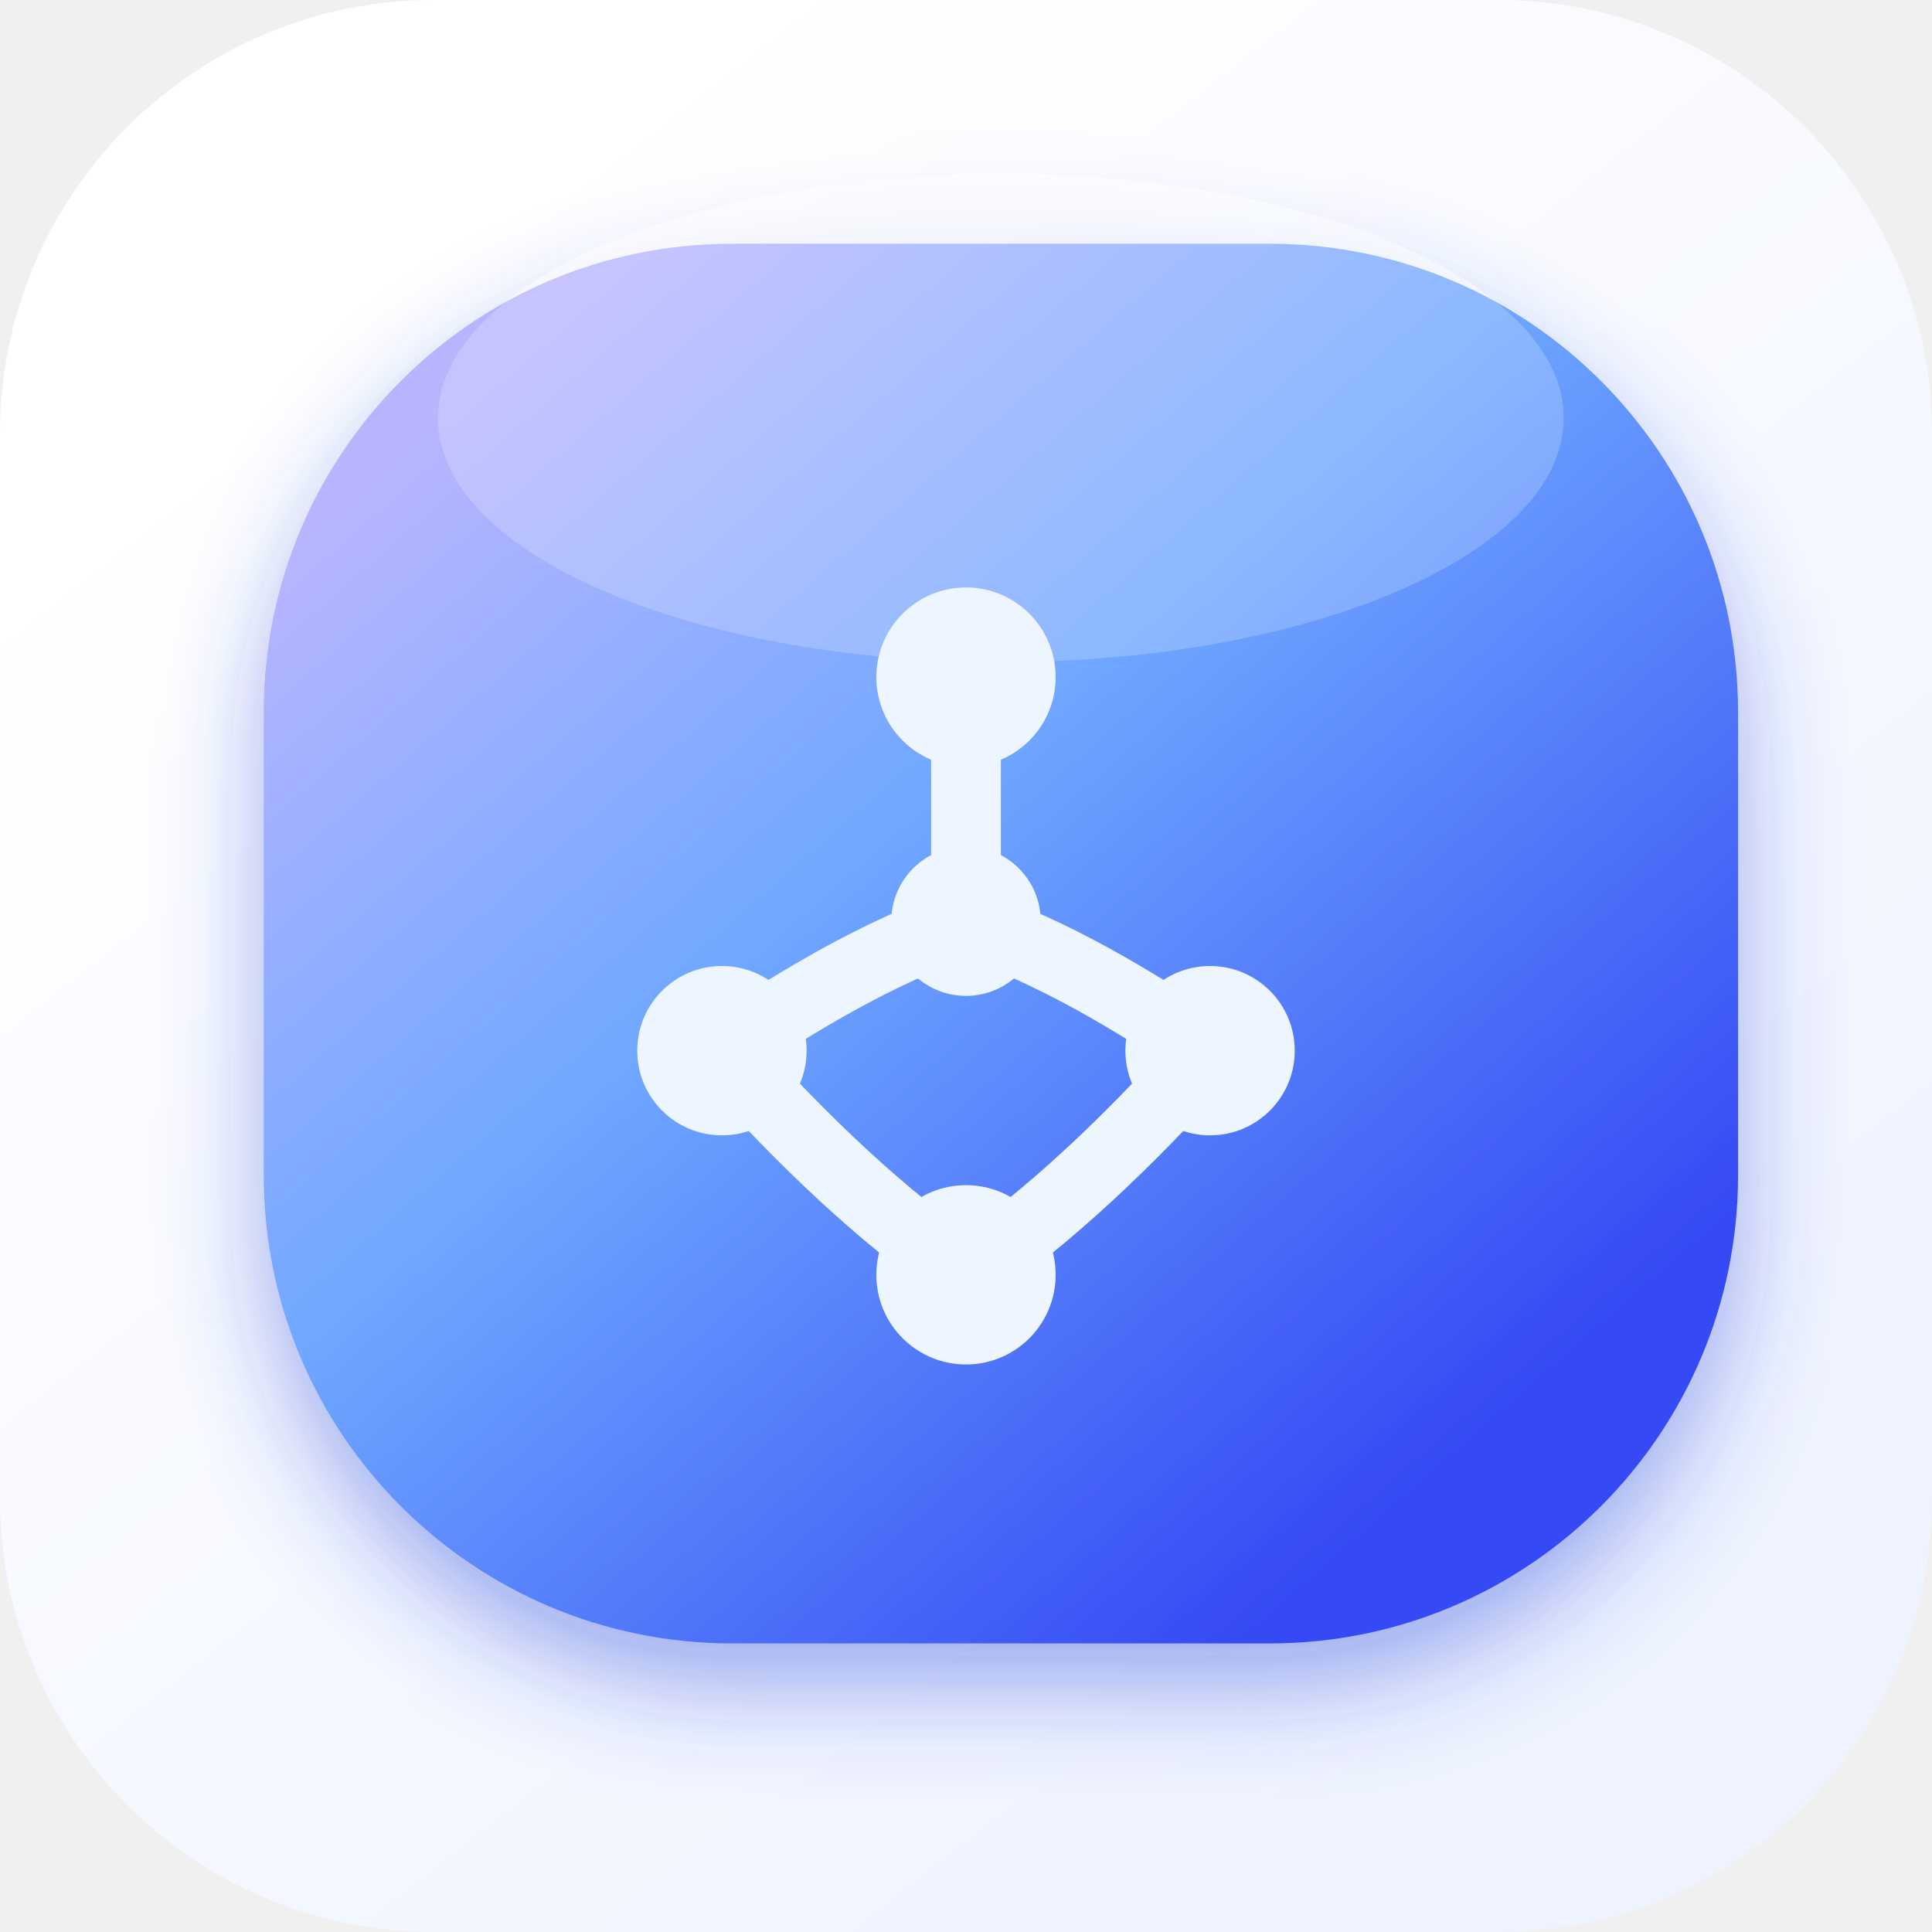
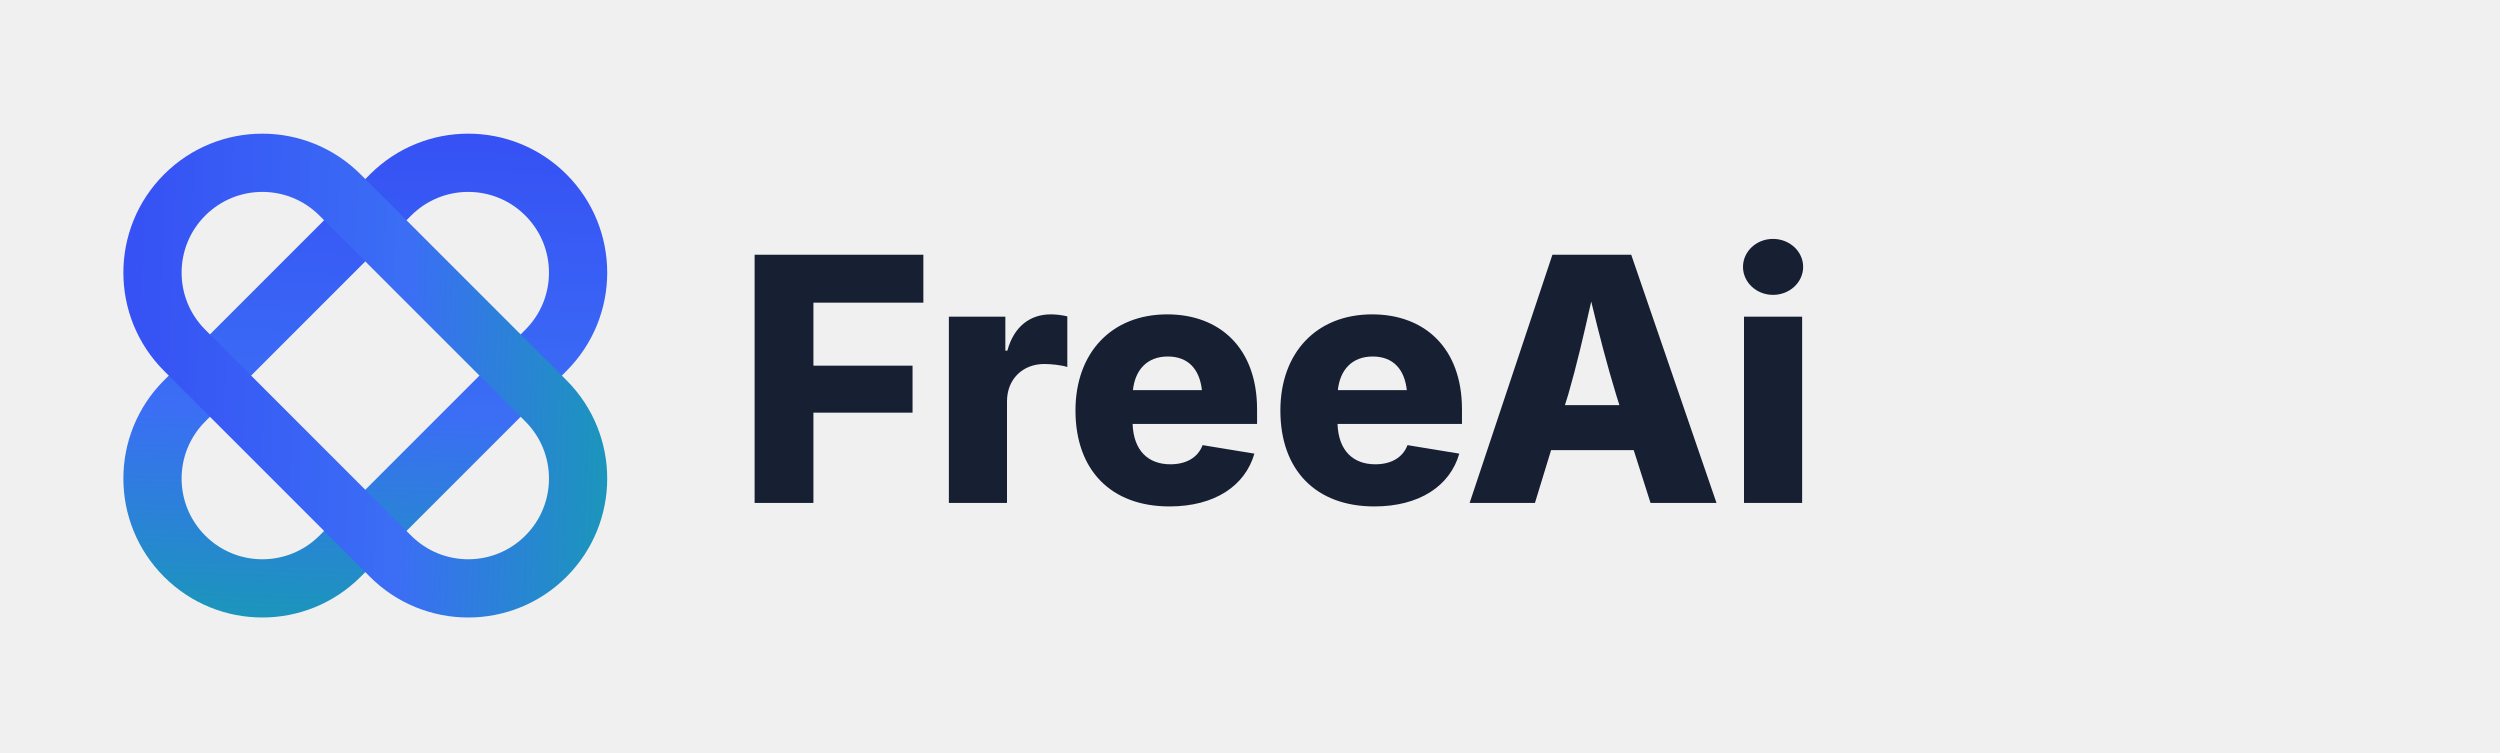
- <svg xmlns="http://www.w3.org/2000/svg" viewBox="0 0 1024 1024">
+ <svg xmlns="http://www.w3.org/2000/svg" width="1700" height="512" viewBox="0 0 1700 512" role="img" aria-label="FreeAi logo">
  <defs>
-     <linearGradient id="paper" x1="210" y1="128" x2="814" y2="896" gradientUnits="userSpaceOnUse">
-       <stop offset="0" stop-color="#ffffff" />
-       <stop offset="1" stop-color="#eef3ff" />
+     <linearGradient id="freeAiRouteFull" x1="174" y1="150" x2="850" y2="874" gradientUnits="userSpaceOnUse">
+       <stop offset="0" stop-color="#3448F4" />
+       <stop offset=".56" stop-color="#3B6EF5" />
+       <stop offset="1" stop-color="#0EA5A4" />
    </linearGradient>
-     <linearGradient id="bubble" x1="312" y1="280" x2="700" y2="724" gradientUnits="userSpaceOnUse">
-       <stop offset="0" stop-color="#b8b5ff" />
-       <stop offset=".42" stop-color="#6fa7ff" />
-       <stop offset="1" stop-color="#3448f4" />
-     </linearGradient>
-     <radialGradient id="shine" cx="42%" cy="28%" r="58%">
-       <stop offset="0" stop-color="#ffffff" stop-opacity=".72" />
-       <stop offset=".56" stop-color="#ffffff" stop-opacity=".16" />
-       <stop offset="1" stop-color="#ffffff" stop-opacity="0" />
-     </radialGradient>
-     <filter id="bubbleShadow" x="-30%" y="-30%" width="160%" height="160%" color-interpolation-filters="sRGB">
-       <feDropShadow dx="0" dy="18" stdDeviation="20" flood-color="#2746db" flood-opacity=".42" />
-     </filter>
  </defs>
-   <rect width="1024" height="1024" rx="230" fill="url(#paper)" />
-   <g filter="url(#bubbleShadow)" transform="translate(512 512) scale(1.32) translate(-512 -512)">
-     <rect x="230" y="222" width="592" height="562" rx="188" fill="url(#bubble)" />
-     <ellipse cx="526" cy="292" rx="226" ry="98" fill="#ffffff" fill-opacity=".2" />
-     <g fill="none" stroke="#edf6ff" stroke-width="28" stroke-linecap="round" stroke-linejoin="round">
-       <path d="M512 396C512 432 512 462 512 494" />
-       <path d="M512 494C474 508 448 524 414 546" />
-       <path d="M512 494C550 508 576 524 610 546" />
-       <path d="M414 546C448 584 478 612 512 636" />
-       <path d="M610 546C576 584 546 612 512 636" />
-     </g>
-     <g fill="#edf6ff">
-       <circle cx="512" cy="396" r="36" />
-       <circle cx="512" cy="494" r="30" />
-       <circle cx="414" cy="546" r="34" />
-       <circle cx="610" cy="546" r="34" />
-       <circle cx="512" cy="636" r="36" />
-     </g>
+   <g transform="translate(18 25) scale(.45)" fill="none" stroke="url(#freeAiRouteFull)" stroke-width="88">
+     <rect x="346" y="126" width="332" height="772" rx="166" transform="rotate(45 512 512)" />
+     <rect x="346" y="126" width="332" height="772" rx="166" transform="rotate(-45 512 512)" />
  </g>
+   <text x="500" y="342" fill="#172033" font-family="Inter, ui-sans-serif, system-ui, -apple-system, BlinkMacSystemFont, &quot;Segoe UI&quot;, sans-serif" font-size="232" font-weight="760" letter-spacing="0">FreeAi</text>
</svg>
